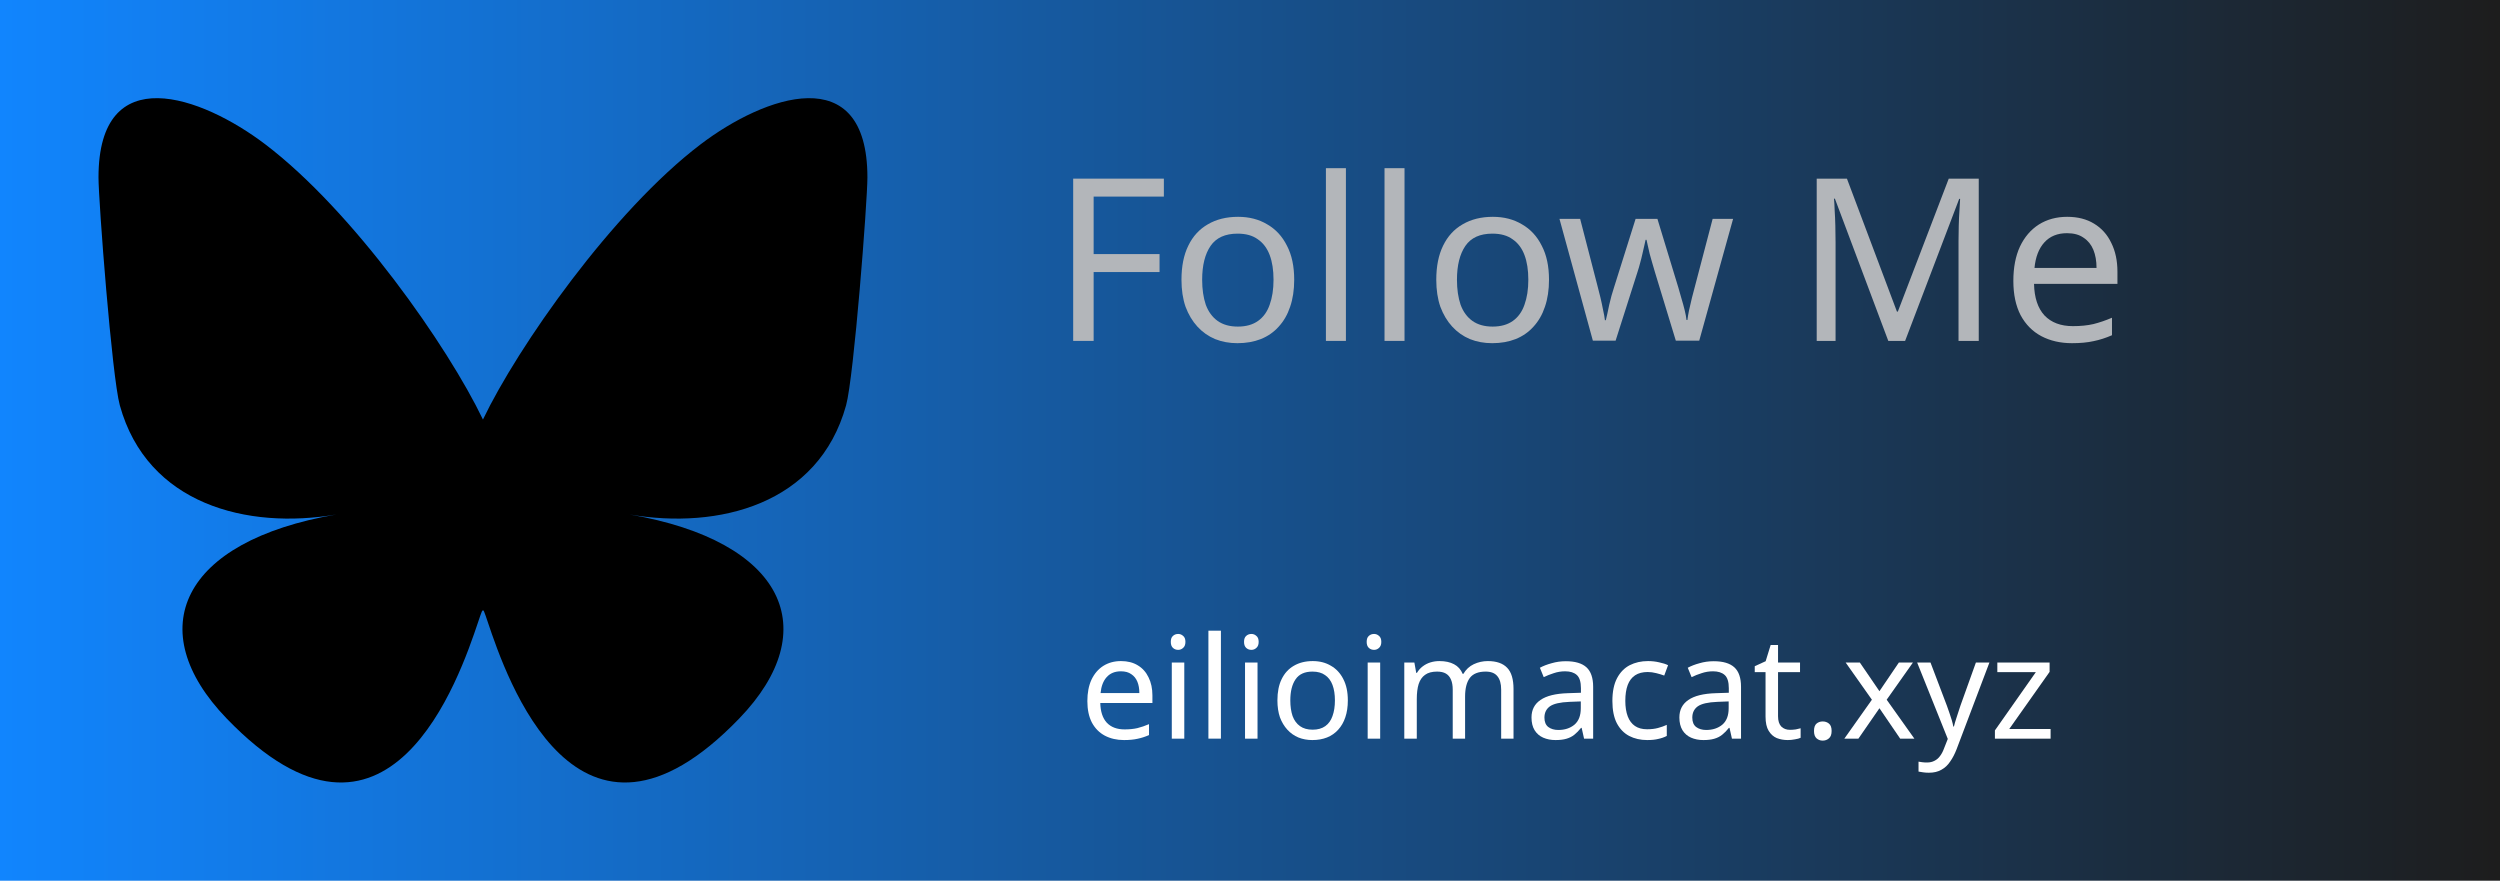
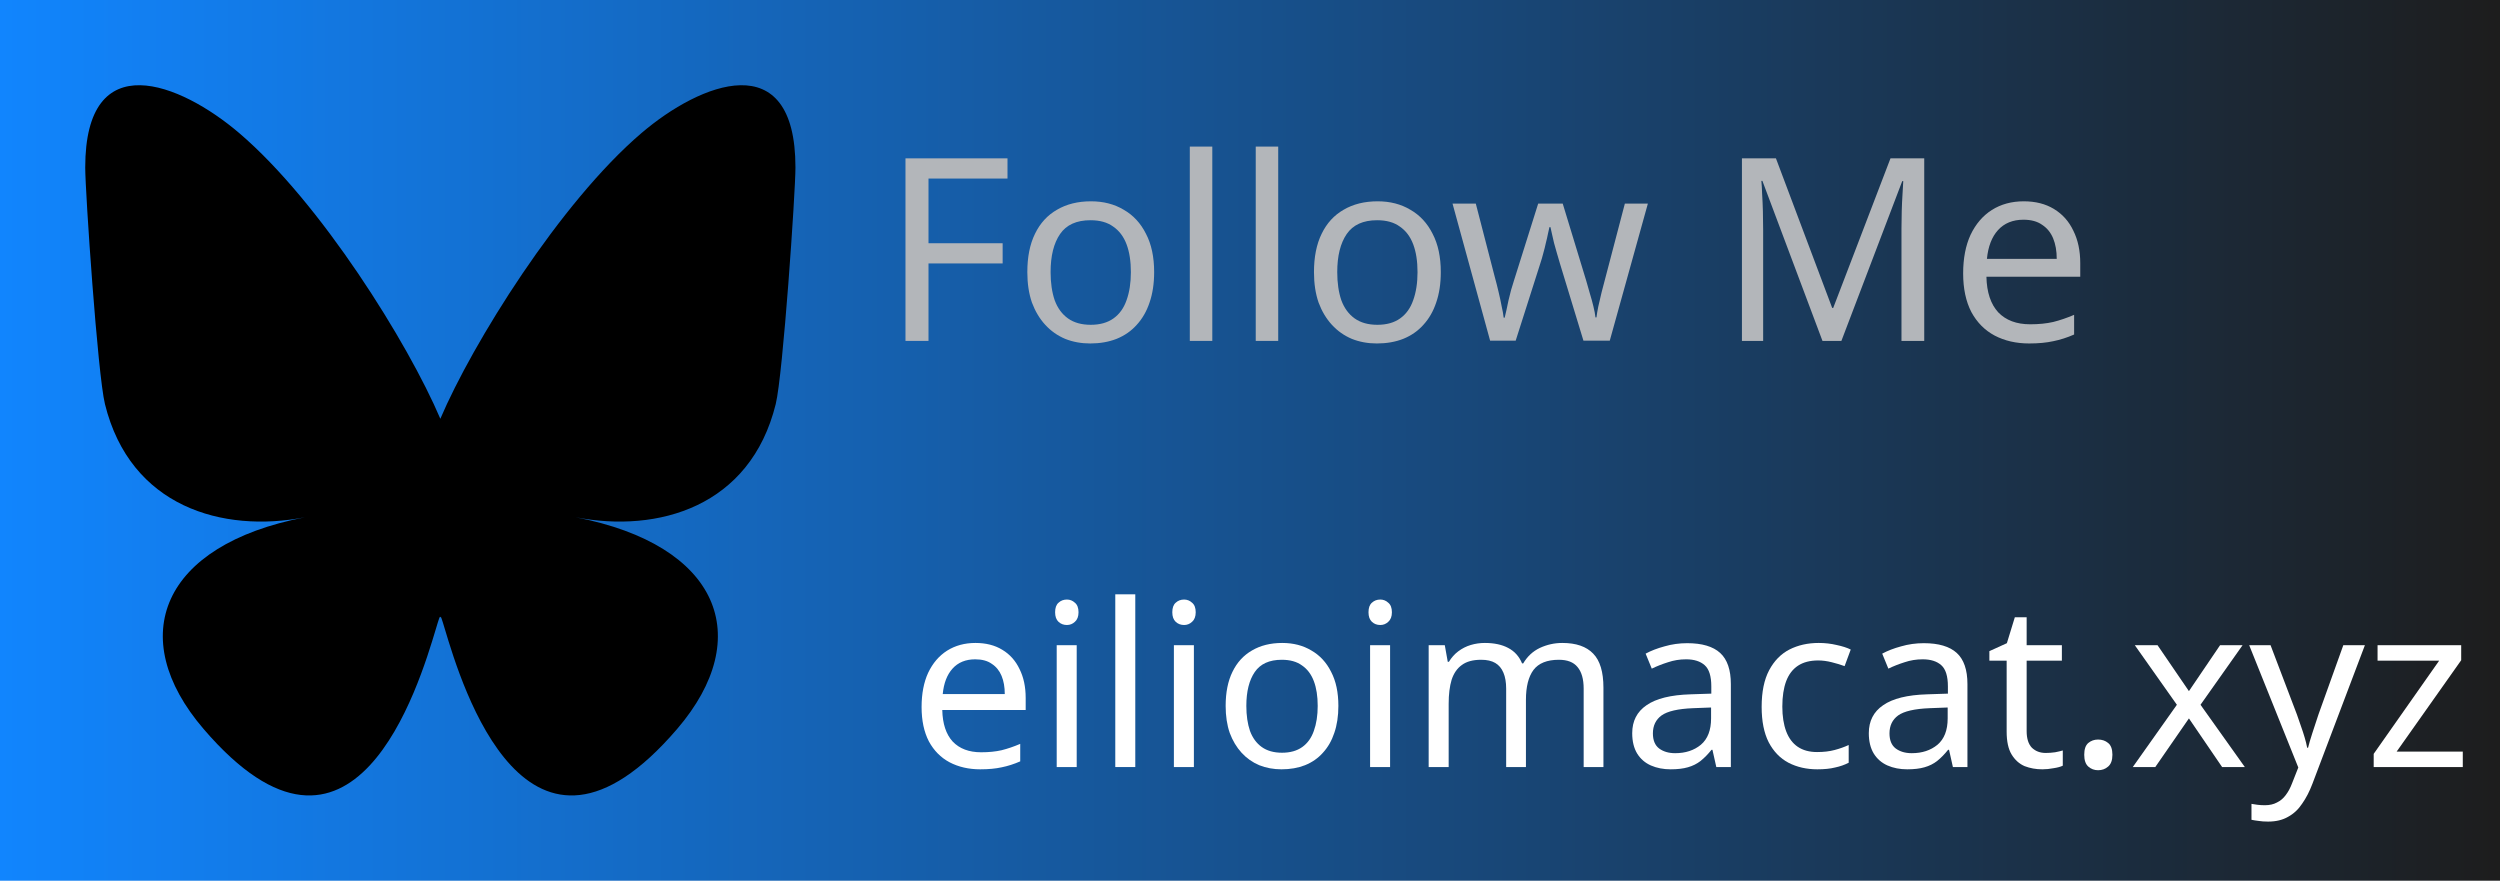
<svg xmlns="http://www.w3.org/2000/svg" width="88" height="31" viewBox="0 0 88 31" fill="none">
-   <path d="M0 0H88V31H0V0Z" fill="url(#paint0_linear_41_36)" />
-   <path d="M39.46 23.27C39.69 23.27 39.887 23.32 40.05 23.42C40.217 23.52 40.343 23.662 40.43 23.845C40.52 24.025 40.565 24.237 40.565 24.48V24.745H38.73C38.737 25.048 38.813 25.28 38.96 25.44C39.11 25.597 39.318 25.675 39.585 25.675C39.755 25.675 39.905 25.66 40.035 25.63C40.168 25.597 40.305 25.55 40.445 25.49V25.875C40.308 25.935 40.173 25.978 40.04 26.005C39.907 26.035 39.748 26.05 39.565 26.05C39.312 26.05 39.087 25.998 38.89 25.895C38.697 25.792 38.545 25.638 38.435 25.435C38.328 25.228 38.275 24.977 38.275 24.68C38.275 24.387 38.323 24.135 38.42 23.925C38.52 23.715 38.658 23.553 38.835 23.44C39.015 23.327 39.223 23.27 39.46 23.27ZM39.455 23.63C39.245 23.63 39.078 23.698 38.955 23.835C38.835 23.968 38.763 24.155 38.74 24.395H40.105C40.105 24.242 40.082 24.108 40.035 23.995C39.988 23.882 39.917 23.793 39.82 23.73C39.727 23.663 39.605 23.63 39.455 23.63Z" fill="white" />
-   <path d="M41.687 23.32V26H41.247V23.32H41.687ZM41.472 22.315C41.539 22.315 41.597 22.338 41.647 22.385C41.701 22.428 41.727 22.498 41.727 22.595C41.727 22.688 41.701 22.758 41.647 22.805C41.597 22.852 41.539 22.875 41.472 22.875C41.399 22.875 41.337 22.852 41.287 22.805C41.237 22.758 41.212 22.688 41.212 22.595C41.212 22.498 41.237 22.428 41.287 22.385C41.337 22.338 41.399 22.315 41.472 22.315Z" fill="white" />
-   <path d="M42.976 26H42.536V22.2H42.976V26Z" fill="white" />
-   <path d="M44.265 23.32V26H43.825V23.32H44.265ZM44.05 22.315C44.117 22.315 44.175 22.338 44.225 22.385C44.279 22.428 44.305 22.498 44.305 22.595C44.305 22.688 44.279 22.758 44.225 22.805C44.175 22.852 44.117 22.875 44.05 22.875C43.977 22.875 43.915 22.852 43.865 22.805C43.815 22.758 43.79 22.688 43.79 22.595C43.79 22.498 43.815 22.428 43.865 22.385C43.915 22.338 43.977 22.315 44.05 22.315Z" fill="white" />
-   <path d="M47.444 24.655C47.444 24.878 47.414 25.077 47.355 25.25C47.298 25.42 47.215 25.565 47.105 25.685C46.998 25.805 46.866 25.897 46.709 25.96C46.556 26.02 46.385 26.05 46.194 26.05C46.018 26.05 45.855 26.02 45.705 25.96C45.554 25.897 45.425 25.805 45.315 25.685C45.205 25.565 45.118 25.42 45.054 25.25C44.995 25.077 44.965 24.878 44.965 24.655C44.965 24.358 45.014 24.108 45.114 23.905C45.215 23.698 45.358 23.542 45.544 23.435C45.731 23.325 45.953 23.27 46.209 23.27C46.453 23.27 46.666 23.325 46.849 23.435C47.036 23.542 47.181 23.698 47.285 23.905C47.391 24.108 47.444 24.358 47.444 24.655ZM45.419 24.655C45.419 24.865 45.446 25.048 45.499 25.205C45.556 25.358 45.643 25.477 45.76 25.56C45.876 25.643 46.025 25.685 46.205 25.685C46.385 25.685 46.533 25.643 46.65 25.56C46.766 25.477 46.851 25.358 46.904 25.205C46.961 25.048 46.989 24.865 46.989 24.655C46.989 24.442 46.961 24.26 46.904 24.11C46.848 23.96 46.761 23.845 46.645 23.765C46.531 23.682 46.383 23.64 46.2 23.64C45.926 23.64 45.728 23.73 45.605 23.91C45.481 24.09 45.419 24.338 45.419 24.655Z" fill="white" />
-   <path d="M48.582 23.32V26H48.142V23.32H48.582ZM48.367 22.315C48.434 22.315 48.492 22.338 48.542 22.385C48.595 22.428 48.622 22.498 48.622 22.595C48.622 22.688 48.595 22.758 48.542 22.805C48.492 22.852 48.434 22.875 48.367 22.875C48.294 22.875 48.232 22.852 48.182 22.805C48.132 22.758 48.107 22.688 48.107 22.595C48.107 22.498 48.132 22.428 48.182 22.385C48.232 22.338 48.294 22.315 48.367 22.315Z" fill="white" />
-   <path d="M52.371 23.27C52.674 23.27 52.901 23.348 53.051 23.505C53.201 23.658 53.276 23.908 53.276 24.255V26H52.841V24.275C52.841 24.065 52.796 23.907 52.706 23.8C52.619 23.693 52.483 23.64 52.296 23.64C52.036 23.64 51.849 23.715 51.736 23.865C51.626 24.015 51.571 24.233 51.571 24.52V26H51.136V24.275C51.136 24.135 51.116 24.018 51.076 23.925C51.036 23.828 50.976 23.757 50.896 23.71C50.816 23.663 50.712 23.64 50.586 23.64C50.406 23.64 50.264 23.678 50.161 23.755C50.057 23.828 49.983 23.937 49.936 24.08C49.892 24.223 49.871 24.4 49.871 24.61V26H49.431V23.32H49.786L49.851 23.685H49.876C49.932 23.592 50.001 23.515 50.081 23.455C50.164 23.392 50.256 23.345 50.356 23.315C50.456 23.285 50.559 23.27 50.666 23.27C50.873 23.27 51.044 23.307 51.181 23.38C51.321 23.453 51.422 23.567 51.486 23.72H51.511C51.601 23.567 51.722 23.453 51.876 23.38C52.032 23.307 52.197 23.27 52.371 23.27Z" fill="white" />
-   <path d="M55.119 23.275C55.445 23.275 55.687 23.347 55.844 23.49C56 23.633 56.079 23.862 56.079 24.175V26H55.759L55.674 25.62H55.654C55.577 25.717 55.497 25.798 55.414 25.865C55.334 25.928 55.24 25.975 55.134 26.005C55.03 26.035 54.904 26.05 54.754 26.05C54.594 26.05 54.449 26.022 54.319 25.965C54.192 25.908 54.092 25.822 54.019 25.705C53.945 25.585 53.909 25.435 53.909 25.255C53.909 24.988 54.014 24.783 54.224 24.64C54.434 24.493 54.757 24.413 55.194 24.4L55.649 24.385V24.225C55.649 24.002 55.6 23.847 55.504 23.76C55.407 23.673 55.27 23.63 55.094 23.63C54.954 23.63 54.82 23.652 54.694 23.695C54.567 23.735 54.449 23.782 54.339 23.835L54.204 23.505C54.32 23.442 54.459 23.388 54.619 23.345C54.779 23.298 54.945 23.275 55.119 23.275ZM55.249 24.705C54.915 24.718 54.684 24.772 54.554 24.865C54.427 24.958 54.364 25.09 54.364 25.26C54.364 25.41 54.409 25.52 54.499 25.59C54.592 25.66 54.71 25.695 54.854 25.695C55.08 25.695 55.269 25.633 55.419 25.51C55.569 25.383 55.644 25.19 55.644 24.93V24.69L55.249 24.705Z" fill="white" />
-   <path d="M57.981 26.05C57.745 26.05 57.533 26.002 57.346 25.905C57.163 25.808 57.018 25.658 56.911 25.455C56.808 25.252 56.756 24.992 56.756 24.675C56.756 24.345 56.811 24.077 56.921 23.87C57.031 23.663 57.18 23.512 57.366 23.415C57.556 23.318 57.771 23.27 58.011 23.27C58.148 23.27 58.28 23.285 58.406 23.315C58.533 23.342 58.636 23.375 58.716 23.415L58.581 23.78C58.501 23.75 58.408 23.722 58.301 23.695C58.195 23.668 58.095 23.655 58.001 23.655C57.821 23.655 57.673 23.693 57.556 23.77C57.44 23.847 57.353 23.96 57.296 24.11C57.24 24.26 57.211 24.447 57.211 24.67C57.211 24.883 57.24 25.065 57.296 25.215C57.353 25.365 57.438 25.478 57.551 25.555C57.665 25.632 57.806 25.67 57.976 25.67C58.123 25.67 58.251 25.655 58.361 25.625C58.475 25.595 58.578 25.558 58.671 25.515V25.905C58.581 25.952 58.481 25.987 58.371 26.01C58.265 26.037 58.135 26.05 57.981 26.05Z" fill="white" />
-   <path d="M60.324 23.275C60.651 23.275 60.892 23.347 61.049 23.49C61.206 23.633 61.284 23.862 61.284 24.175V26H60.964L60.879 25.62H60.859C60.782 25.717 60.702 25.798 60.619 25.865C60.539 25.928 60.446 25.975 60.339 26.005C60.236 26.035 60.109 26.05 59.959 26.05C59.799 26.05 59.654 26.022 59.524 25.965C59.397 25.908 59.297 25.822 59.224 25.705C59.151 25.585 59.114 25.435 59.114 25.255C59.114 24.988 59.219 24.783 59.429 24.64C59.639 24.493 59.962 24.413 60.399 24.4L60.854 24.385V24.225C60.854 24.002 60.806 23.847 60.709 23.76C60.612 23.673 60.475 23.63 60.299 23.63C60.159 23.63 60.026 23.652 59.899 23.695C59.772 23.735 59.654 23.782 59.544 23.835L59.409 23.505C59.526 23.442 59.664 23.388 59.824 23.345C59.984 23.298 60.151 23.275 60.324 23.275ZM60.454 24.705C60.12 24.718 59.889 24.772 59.759 24.865C59.632 24.958 59.569 25.09 59.569 25.26C59.569 25.41 59.614 25.52 59.704 25.59C59.797 25.66 59.916 25.695 60.059 25.695C60.285 25.695 60.474 25.633 60.624 25.51C60.774 25.383 60.849 25.19 60.849 24.93V24.69L60.454 24.705Z" fill="white" />
-   <path d="M63.007 25.69C63.073 25.69 63.142 25.685 63.212 25.675C63.282 25.662 63.338 25.648 63.382 25.635V25.97C63.335 25.993 63.268 26.012 63.181 26.025C63.095 26.042 63.011 26.05 62.931 26.05C62.791 26.05 62.661 26.027 62.541 25.98C62.425 25.93 62.33 25.845 62.257 25.725C62.183 25.605 62.147 25.437 62.147 25.22V23.66H61.767V23.45L62.151 23.275L62.327 22.705H62.587V23.32H63.361V23.66H62.587V25.21C62.587 25.373 62.625 25.495 62.702 25.575C62.782 25.652 62.883 25.69 63.007 25.69Z" fill="white" />
-   <path d="M63.853 25.73C63.853 25.607 63.883 25.52 63.943 25.47C64.003 25.42 64.075 25.395 64.158 25.395C64.245 25.395 64.318 25.42 64.378 25.47C64.442 25.52 64.473 25.607 64.473 25.73C64.473 25.85 64.442 25.937 64.378 25.99C64.318 26.043 64.245 26.07 64.158 26.07C64.075 26.07 64.003 26.043 63.943 25.99C63.883 25.937 63.853 25.85 63.853 25.73Z" fill="white" />
-   <path d="M65.891 24.63L64.966 23.32H65.466L66.156 24.33L66.841 23.32H67.336L66.411 24.63L67.386 26H66.886L66.156 24.93L65.416 26H64.921L65.891 24.63Z" fill="white" />
-   <path d="M67.483 23.32H67.953L68.532 24.845C68.566 24.935 68.596 25.022 68.623 25.105C68.653 25.188 68.679 25.27 68.703 25.35C68.726 25.427 68.744 25.502 68.757 25.575H68.778C68.797 25.492 68.829 25.383 68.873 25.25C68.916 25.113 68.961 24.977 69.007 24.84L69.552 23.32H70.028L68.873 26.37C68.809 26.537 68.734 26.682 68.647 26.805C68.564 26.932 68.461 27.028 68.338 27.095C68.218 27.165 68.071 27.2 67.897 27.2C67.817 27.2 67.748 27.195 67.688 27.185C67.627 27.178 67.576 27.17 67.532 27.16V26.81C67.569 26.817 67.612 26.823 67.662 26.83C67.716 26.837 67.771 26.84 67.828 26.84C67.931 26.84 68.019 26.82 68.093 26.78C68.169 26.743 68.234 26.688 68.287 26.615C68.341 26.545 68.386 26.462 68.422 26.365L68.562 26.01L67.483 23.32Z" fill="white" />
-   <path d="M72.181 26H70.221V25.71L71.661 23.66H70.306V23.32H72.146V23.65L70.726 25.66H72.181V26Z" fill="white" />
-   <path d="M38.496 12H37.776V6.288H40.968V6.92H38.496V8.944H40.816V9.576H38.496V12Z" fill="#B3B6BA" />
-   <path d="M45.556 9.848C45.556 10.205 45.508 10.523 45.412 10.8C45.322 11.072 45.188 11.304 45.012 11.496C44.842 11.688 44.631 11.835 44.38 11.936C44.135 12.032 43.86 12.08 43.556 12.08C43.274 12.08 43.012 12.032 42.772 11.936C42.532 11.835 42.324 11.688 42.148 11.496C41.972 11.304 41.834 11.072 41.732 10.8C41.636 10.523 41.588 10.205 41.588 9.848C41.588 9.373 41.668 8.973 41.828 8.648C41.988 8.317 42.218 8.067 42.516 7.896C42.815 7.72 43.17 7.632 43.58 7.632C43.97 7.632 44.311 7.72 44.604 7.896C44.903 8.067 45.135 8.317 45.3 8.648C45.471 8.973 45.556 9.373 45.556 9.848ZM42.316 9.848C42.316 10.184 42.359 10.477 42.444 10.728C42.535 10.973 42.674 11.163 42.86 11.296C43.047 11.429 43.284 11.496 43.572 11.496C43.86 11.496 44.098 11.429 44.284 11.296C44.471 11.163 44.607 10.973 44.692 10.728C44.783 10.477 44.828 10.184 44.828 9.848C44.828 9.507 44.783 9.216 44.692 8.976C44.602 8.736 44.463 8.552 44.276 8.424C44.095 8.291 43.858 8.224 43.564 8.224C43.127 8.224 42.81 8.368 42.612 8.656C42.415 8.944 42.316 9.341 42.316 9.848Z" fill="#B3B6BA" />
-   <path d="M47.376 12H46.672V5.92H47.376V12Z" fill="#B3B6BA" />
-   <path d="M49.439 12H48.735V5.92H49.439V12Z" fill="#B3B6BA" />
-   <path d="M54.525 9.848C54.525 10.205 54.477 10.523 54.381 10.8C54.291 11.072 54.157 11.304 53.981 11.496C53.81 11.688 53.6 11.835 53.349 11.936C53.104 12.032 52.829 12.08 52.525 12.08C52.242 12.08 51.981 12.032 51.741 11.936C51.501 11.835 51.293 11.688 51.117 11.496C50.941 11.304 50.803 11.072 50.701 10.8C50.605 10.523 50.557 10.205 50.557 9.848C50.557 9.373 50.637 8.973 50.797 8.648C50.957 8.317 51.187 8.067 51.485 7.896C51.784 7.72 52.139 7.632 52.549 7.632C52.938 7.632 53.28 7.72 53.573 7.896C53.872 8.067 54.104 8.317 54.269 8.648C54.44 8.973 54.525 9.373 54.525 9.848ZM51.285 9.848C51.285 10.184 51.328 10.477 51.413 10.728C51.504 10.973 51.642 11.163 51.829 11.296C52.016 11.429 52.253 11.496 52.541 11.496C52.829 11.496 53.066 11.429 53.253 11.296C53.44 11.163 53.576 10.973 53.661 10.728C53.752 10.477 53.797 10.184 53.797 9.848C53.797 9.507 53.752 9.216 53.661 8.976C53.571 8.736 53.432 8.552 53.245 8.424C53.064 8.291 52.827 8.224 52.533 8.224C52.096 8.224 51.779 8.368 51.581 8.656C51.384 8.944 51.285 9.341 51.285 9.848Z" fill="#B3B6BA" />
-   <path d="M58.253 9.576C58.221 9.464 58.189 9.355 58.157 9.248C58.125 9.136 58.095 9.032 58.069 8.936C58.047 8.835 58.026 8.741 58.005 8.656C57.983 8.571 57.967 8.499 57.957 8.44H57.925C57.914 8.499 57.898 8.571 57.877 8.656C57.861 8.741 57.839 8.835 57.813 8.936C57.791 9.037 57.765 9.144 57.733 9.256C57.706 9.363 57.674 9.472 57.637 9.584L56.869 11.992H56.069L54.893 7.704H55.621L56.213 9.992C56.255 10.147 56.295 10.304 56.333 10.464C56.37 10.619 56.402 10.768 56.429 10.912C56.461 11.051 56.482 11.171 56.493 11.272H56.525C56.541 11.208 56.559 11.128 56.581 11.032C56.602 10.936 56.623 10.835 56.645 10.728C56.671 10.621 56.698 10.515 56.725 10.408C56.757 10.301 56.786 10.205 56.813 10.12L57.573 7.704H58.341L59.077 10.12C59.114 10.243 59.151 10.373 59.189 10.512C59.231 10.651 59.269 10.787 59.301 10.92C59.333 11.048 59.354 11.163 59.365 11.264H59.397C59.407 11.173 59.426 11.061 59.453 10.928C59.485 10.789 59.519 10.64 59.557 10.48C59.599 10.315 59.642 10.152 59.685 9.992L60.285 7.704H61.005L59.813 11.992H58.989L58.253 9.576Z" fill="#B3B6BA" />
-   <path d="M66.468 12L64.588 6.992H64.556C64.567 7.099 64.575 7.235 64.58 7.4C64.591 7.565 64.599 7.747 64.604 7.944C64.609 8.136 64.612 8.333 64.612 8.536V12H63.948V6.288H65.012L66.772 10.968H66.804L68.596 6.288H69.652V12H68.94V8.488C68.94 8.301 68.942 8.117 68.948 7.936C68.953 7.749 68.961 7.576 68.972 7.416C68.983 7.251 68.99 7.112 68.996 7H68.964L67.06 12H66.468Z" fill="#B3B6BA" />
-   <path d="M72.766 7.632C73.134 7.632 73.448 7.712 73.71 7.872C73.976 8.032 74.179 8.259 74.318 8.552C74.462 8.84 74.534 9.179 74.534 9.568V9.992H71.598C71.608 10.477 71.731 10.848 71.966 11.104C72.206 11.355 72.539 11.48 72.966 11.48C73.238 11.48 73.478 11.456 73.686 11.408C73.899 11.355 74.118 11.28 74.342 11.184V11.8C74.123 11.896 73.907 11.965 73.694 12.008C73.48 12.056 73.227 12.08 72.934 12.08C72.528 12.08 72.168 11.997 71.854 11.832C71.544 11.667 71.302 11.421 71.126 11.096C70.955 10.765 70.87 10.363 70.87 9.888C70.87 9.419 70.947 9.016 71.102 8.68C71.262 8.344 71.483 8.085 71.766 7.904C72.054 7.723 72.387 7.632 72.766 7.632ZM72.758 8.208C72.422 8.208 72.155 8.317 71.958 8.536C71.766 8.749 71.651 9.048 71.614 9.432H73.798C73.798 9.187 73.76 8.973 73.686 8.792C73.611 8.611 73.496 8.469 73.342 8.368C73.192 8.261 72.998 8.208 72.758 8.208Z" fill="#B3B6BA" />
-   <path d="M9.334 5.077C12.437 7.432 15.774 12.206 17 14.768C18.226 12.206 21.563 7.432 24.666 5.077C26.905 3.378 30.533 2.063 30.533 6.246C30.533 7.082 30.059 13.265 29.782 14.269C28.815 17.758 25.295 18.648 22.163 18.11C27.637 19.052 29.03 22.171 26.022 25.29C20.311 31.214 17.813 23.804 17.173 21.905C17.056 21.557 17.001 21.394 17 21.532C16.999 21.394 16.944 21.557 16.827 21.905C16.187 23.804 13.689 31.214 7.977 25.29C4.97 22.171 6.363 19.051 11.837 18.11C8.705 18.648 5.184 17.758 4.218 14.269C3.94 13.265 3.467 7.082 3.467 6.246C3.467 2.063 7.095 3.378 9.334 5.077Z" fill="black" />
+   <path d="M0 0H88V31H0V0Z" fill="url(#paint0_linear_43_35)" />
+   <path d="M34.336 22.632C34.704 22.632 35.019 22.712 35.28 22.872C35.547 23.032 35.749 23.259 35.888 23.552C36.032 23.84 36.104 24.179 36.104 24.568V24.992H33.168C33.179 25.477 33.301 25.848 33.536 26.104C33.776 26.355 34.109 26.48 34.536 26.48C34.808 26.48 35.048 26.456 35.256 26.408C35.469 26.355 35.688 26.28 35.912 26.184V26.8C35.693 26.896 35.477 26.965 35.264 27.008C35.051 27.056 34.797 27.08 34.504 27.08C34.099 27.08 33.739 26.997 33.424 26.832C33.115 26.667 32.872 26.421 32.696 26.096C32.525 25.765 32.44 25.363 32.44 24.888C32.44 24.419 32.517 24.016 32.672 23.68C32.832 23.344 33.053 23.085 33.336 22.904C33.624 22.723 33.957 22.632 34.336 22.632ZM34.328 23.208C33.992 23.208 33.725 23.317 33.528 23.536C33.336 23.749 33.221 24.048 33.184 24.432H35.368C35.368 24.187 35.331 23.973 35.256 23.792C35.181 23.611 35.067 23.469 34.912 23.368C34.763 23.261 34.568 23.208 34.328 23.208Z" fill="white" />
+   <path d="M37.9 22.712V27H37.196V22.712H37.9ZM37.556 21.104C37.662 21.104 37.756 21.141 37.836 21.216C37.921 21.285 37.964 21.397 37.964 21.552C37.964 21.701 37.921 21.813 37.836 21.888C37.756 21.963 37.662 22 37.556 22C37.438 22 37.34 21.963 37.26 21.888C37.18 21.813 37.14 21.701 37.14 21.552C37.14 21.397 37.18 21.285 37.26 21.216C37.34 21.141 37.438 21.104 37.556 21.104Z" fill="white" />
+   <path d="M39.962 27H39.258V20.92H39.962V27Z" fill="white" />
+   <path d="M42.025 22.712V27H41.321V22.712H42.025ZM41.681 21.104C41.787 21.104 41.881 21.141 41.961 21.216C42.046 21.285 42.089 21.397 42.089 21.552C42.089 21.701 42.046 21.813 41.961 21.888C41.881 21.963 41.787 22 41.681 22C41.563 22 41.465 21.963 41.385 21.888C41.305 21.813 41.265 21.701 41.265 21.552C41.265 21.397 41.305 21.285 41.385 21.216C41.465 21.141 41.563 21.104 41.681 21.104Z" fill="white" />
+   <path d="M47.111 24.848C47.111 25.205 47.063 25.523 46.967 25.8C46.877 26.072 46.743 26.304 46.567 26.496C46.397 26.688 46.186 26.835 45.935 26.936C45.69 27.032 45.415 27.08 45.111 27.08C44.828 27.08 44.567 27.032 44.327 26.936C44.087 26.835 43.879 26.688 43.703 26.496C43.527 26.304 43.389 26.072 43.287 25.8C43.191 25.523 43.143 25.205 43.143 24.848C43.143 24.373 43.223 23.973 43.383 23.648C43.543 23.317 43.773 23.067 44.071 22.896C44.37 22.72 44.724 22.632 45.135 22.632C45.525 22.632 45.866 22.72 46.159 22.896C46.458 23.067 46.69 23.317 46.855 23.648C47.026 23.973 47.111 24.373 47.111 24.848ZM43.871 24.848C43.871 25.184 43.914 25.477 43.999 25.728C44.09 25.973 44.228 26.163 44.415 26.296C44.602 26.429 44.839 26.496 45.127 26.496C45.415 26.496 45.653 26.429 45.839 26.296C46.026 26.163 46.162 25.973 46.247 25.728C46.338 25.477 46.383 25.184 46.383 24.848C46.383 24.507 46.338 24.216 46.247 23.976C46.157 23.736 46.018 23.552 45.831 23.424C45.65 23.291 45.413 23.224 45.119 23.224C44.682 23.224 44.364 23.368 44.167 23.656C43.97 23.944 43.871 24.341 43.871 24.848Z" fill="white" />
+   <path d="M48.931 22.712V27H48.227V22.712H48.931ZM48.587 21.104C48.694 21.104 48.787 21.141 48.867 21.216C48.952 21.285 48.995 21.397 48.995 21.552C48.995 21.701 48.952 21.813 48.867 21.888C48.787 21.963 48.694 22 48.587 22C48.469 22 48.371 21.963 48.291 21.888C48.211 21.813 48.171 21.701 48.171 21.552C48.171 21.397 48.211 21.285 48.291 21.216C48.371 21.141 48.469 21.104 48.587 21.104Z" fill="white" />
+   <path d="M54.993 22.632C55.479 22.632 55.841 22.757 56.081 23.008C56.321 23.253 56.441 23.653 56.441 24.208V27H55.745V24.24C55.745 23.904 55.673 23.651 55.529 23.48C55.391 23.309 55.172 23.224 54.873 23.224C54.457 23.224 54.159 23.344 53.977 23.584C53.801 23.824 53.713 24.173 53.713 24.632V27H53.017V24.24C53.017 24.016 52.985 23.829 52.921 23.68C52.857 23.525 52.761 23.411 52.633 23.336C52.505 23.261 52.34 23.224 52.137 23.224C51.849 23.224 51.623 23.285 51.457 23.408C51.292 23.525 51.172 23.699 51.097 23.928C51.028 24.157 50.993 24.44 50.993 24.776V27H50.289V22.712H50.857L50.961 23.296H51.001C51.092 23.147 51.201 23.024 51.329 22.928C51.463 22.827 51.609 22.752 51.769 22.704C51.929 22.656 52.095 22.632 52.265 22.632C52.596 22.632 52.871 22.691 53.089 22.808C53.313 22.925 53.476 23.107 53.577 23.352H53.617C53.761 23.107 53.956 22.925 54.201 22.808C54.452 22.691 54.716 22.632 54.993 22.632Z" fill="white" />
+   <path d="M59.39 22.64C59.913 22.64 60.299 22.755 60.55 22.984C60.801 23.213 60.926 23.579 60.926 24.08V27H60.414L60.278 26.392H60.246C60.123 26.547 59.995 26.677 59.862 26.784C59.734 26.885 59.585 26.96 59.414 27.008C59.249 27.056 59.046 27.08 58.806 27.08C58.55 27.08 58.318 27.035 58.11 26.944C57.907 26.853 57.747 26.715 57.63 26.528C57.513 26.336 57.454 26.096 57.454 25.808C57.454 25.381 57.622 25.053 57.958 24.824C58.294 24.589 58.811 24.461 59.51 24.44L60.238 24.416V24.16C60.238 23.803 60.161 23.555 60.006 23.416C59.851 23.277 59.633 23.208 59.35 23.208C59.126 23.208 58.913 23.243 58.71 23.312C58.507 23.376 58.318 23.451 58.142 23.536L57.926 23.008C58.113 22.907 58.334 22.821 58.59 22.752C58.846 22.677 59.113 22.64 59.39 22.64ZM59.598 24.928C59.065 24.949 58.694 25.035 58.486 25.184C58.283 25.333 58.182 25.544 58.182 25.816C58.182 26.056 58.254 26.232 58.398 26.344C58.547 26.456 58.737 26.512 58.966 26.512C59.329 26.512 59.63 26.413 59.87 26.216C60.11 26.013 60.23 25.704 60.23 25.288V24.904L59.598 24.928Z" fill="white" />
+   <path d="M63.97 27.08C63.592 27.08 63.253 27.003 62.954 26.848C62.661 26.693 62.429 26.453 62.258 26.128C62.093 25.803 62.01 25.387 62.01 24.88C62.01 24.352 62.098 23.923 62.274 23.592C62.45 23.261 62.688 23.019 62.986 22.864C63.29 22.709 63.634 22.632 64.018 22.632C64.237 22.632 64.448 22.656 64.65 22.704C64.853 22.747 65.018 22.8 65.146 22.864L64.93 23.448C64.802 23.4 64.653 23.355 64.482 23.312C64.312 23.269 64.152 23.248 64.002 23.248C63.714 23.248 63.477 23.309 63.29 23.432C63.104 23.555 62.965 23.736 62.874 23.976C62.784 24.216 62.738 24.515 62.738 24.872C62.738 25.213 62.784 25.504 62.874 25.744C62.965 25.984 63.101 26.165 63.282 26.288C63.464 26.411 63.69 26.472 63.962 26.472C64.197 26.472 64.402 26.448 64.578 26.4C64.76 26.352 64.925 26.293 65.074 26.224V26.848C64.93 26.923 64.77 26.979 64.594 27.016C64.424 27.059 64.216 27.08 63.97 27.08Z" fill="white" />
+   <path d="M67.718 22.64C68.241 22.64 68.627 22.755 68.878 22.984C69.129 23.213 69.254 23.579 69.254 24.08V27H68.742L68.606 26.392H68.574C68.451 26.547 68.323 26.677 68.19 26.784C68.062 26.885 67.913 26.96 67.742 27.008C67.577 27.056 67.374 27.08 67.134 27.08C66.878 27.08 66.646 27.035 66.438 26.944C66.235 26.853 66.075 26.715 65.958 26.528C65.841 26.336 65.782 26.096 65.782 25.808C65.782 25.381 65.95 25.053 66.286 24.824C66.622 24.589 67.139 24.461 67.838 24.44L68.566 24.416V24.16C68.566 23.803 68.489 23.555 68.334 23.416C68.179 23.277 67.961 23.208 67.678 23.208C67.454 23.208 67.241 23.243 67.038 23.312C66.835 23.376 66.646 23.451 66.47 23.536L66.254 23.008C66.441 22.907 66.662 22.821 66.918 22.752C67.174 22.677 67.441 22.64 67.718 22.64ZM67.926 24.928C67.393 24.949 67.022 25.035 66.814 25.184C66.611 25.333 66.51 25.544 66.51 25.816C66.51 26.056 66.582 26.232 66.726 26.344C66.875 26.456 67.065 26.512 67.294 26.512C67.657 26.512 67.958 26.413 68.198 26.216C68.438 26.013 68.558 25.704 68.558 25.288V24.904L67.926 24.928Z" fill="white" />
+   <path d="M72.01 26.504C72.117 26.504 72.226 26.496 72.338 26.48C72.45 26.459 72.541 26.437 72.61 26.416V26.952C72.536 26.989 72.429 27.019 72.29 27.04C72.152 27.067 72.018 27.08 71.89 27.08C71.666 27.08 71.458 27.043 71.266 26.968C71.08 26.888 70.928 26.752 70.81 26.56C70.693 26.368 70.634 26.099 70.634 25.752V23.256H70.026V22.92L70.642 22.64L70.922 21.728H71.338V22.712H72.578V23.256H71.338V25.736C71.338 25.997 71.4 26.192 71.522 26.32C71.65 26.443 71.813 26.504 72.01 26.504Z" fill="white" />
+   <path d="M73.365 26.568C73.365 26.371 73.413 26.232 73.509 26.152C73.605 26.072 73.72 26.032 73.853 26.032C73.992 26.032 74.109 26.072 74.205 26.152C74.306 26.232 74.357 26.371 74.357 26.568C74.357 26.76 74.306 26.899 74.205 26.984C74.109 27.069 73.992 27.112 73.853 27.112C73.72 27.112 73.605 27.069 73.509 26.984C73.413 26.899 73.365 26.76 73.365 26.568Z" fill="white" />
+   <path d="M76.626 24.808L75.146 22.712H75.946L77.05 24.328L78.146 22.712H78.938L77.458 24.808L79.018 27H78.218L77.05 25.288L75.866 27H75.074L76.626 24.808Z" fill="white" />
+   <path d="M79.172 22.712H79.924L80.852 25.152C80.905 25.296 80.953 25.435 80.996 25.568C81.044 25.701 81.087 25.832 81.124 25.96C81.161 26.083 81.191 26.203 81.212 26.32H81.244C81.276 26.187 81.327 26.013 81.396 25.8C81.465 25.581 81.537 25.363 81.612 25.144L82.484 22.712H83.244L81.396 27.592C81.295 27.859 81.175 28.091 81.036 28.288C80.903 28.491 80.737 28.645 80.54 28.752C80.348 28.864 80.113 28.92 79.836 28.92C79.708 28.92 79.596 28.912 79.5 28.896C79.404 28.885 79.321 28.872 79.252 28.856V28.296C79.311 28.307 79.38 28.317 79.46 28.328C79.545 28.339 79.633 28.344 79.724 28.344C79.889 28.344 80.031 28.312 80.148 28.248C80.271 28.189 80.375 28.101 80.46 27.984C80.545 27.872 80.617 27.739 80.676 27.584L80.9 27.016L79.172 22.712Z" fill="white" />
+   <path d="M86.69 27H83.554V26.536L85.858 23.256H83.69V22.712H86.634V23.24L84.362 26.456H86.69V27Z" fill="white" />
+   <path d="M32.683 12H31.873V5.574H35.464V6.285H32.683V8.562H35.293V9.273H32.683V12Z" fill="#B3B6BA" />
+   <path d="M40.626 9.579C40.626 9.981 40.572 10.338 40.464 10.65C40.362 10.956 40.212 11.217 40.014 11.433C39.822 11.649 39.585 11.814 39.303 11.928C39.027 12.036 38.718 12.09 38.376 12.09C38.058 12.09 37.764 12.036 37.494 11.928C37.224 11.814 36.99 11.649 36.792 11.433C36.594 11.217 36.438 10.956 36.324 10.65C36.216 10.338 36.162 9.981 36.162 9.579C36.162 9.045 36.252 8.595 36.432 8.229C36.612 7.857 36.87 7.575 37.206 7.383C37.542 7.185 37.941 7.086 38.403 7.086C38.841 7.086 39.225 7.185 39.555 7.383C39.891 7.575 40.152 7.857 40.338 8.229C40.53 8.595 40.626 9.045 40.626 9.579ZM36.981 9.579C36.981 9.957 37.029 10.287 37.125 10.569C37.227 10.845 37.383 11.058 37.593 11.208C37.803 11.358 38.07 11.433 38.394 11.433C38.718 11.433 38.985 11.358 39.195 11.208C39.405 11.058 39.558 10.845 39.654 10.569C39.756 10.287 39.807 9.957 39.807 9.579C39.807 9.195 39.756 8.868 39.654 8.598C39.552 8.328 39.396 8.121 39.186 7.977C38.982 7.827 38.715 7.752 38.385 7.752C37.893 7.752 37.536 7.914 37.314 8.238C37.092 8.562 36.981 9.009 36.981 9.579Z" fill="#B3B6BA" />
+   <path d="M42.673 12H41.881V5.16H42.673V12Z" fill="#B3B6BA" />
+   <path d="M44.993 12H44.202V5.16H44.993V12Z" fill="#B3B6BA" />
+   <path d="M50.716 9.579C50.716 9.981 50.662 10.338 50.554 10.65C50.452 10.956 50.302 11.217 50.104 11.433C49.912 11.649 49.675 11.814 49.393 11.928C49.117 12.036 48.808 12.09 48.466 12.09C48.148 12.09 47.854 12.036 47.584 11.928C47.314 11.814 47.08 11.649 46.882 11.433C46.684 11.217 46.528 10.956 46.414 10.65C46.306 10.338 46.252 9.981 46.252 9.579C46.252 9.045 46.342 8.595 46.522 8.229C46.702 7.857 46.96 7.575 47.296 7.383C47.632 7.185 48.031 7.086 48.493 7.086C48.931 7.086 49.315 7.185 49.645 7.383C49.981 7.575 50.242 7.857 50.428 8.229C50.62 8.595 50.716 9.045 50.716 9.579ZM47.071 9.579C47.071 9.957 47.119 10.287 47.215 10.569C47.317 10.845 47.473 11.058 47.683 11.208C47.893 11.358 48.16 11.433 48.484 11.433C48.808 11.433 49.075 11.358 49.285 11.208C49.495 11.058 49.648 10.845 49.744 10.569C49.846 10.287 49.897 9.957 49.897 9.579C49.897 9.195 49.846 8.868 49.744 8.598C49.642 8.328 49.486 8.121 49.276 7.977C49.072 7.827 48.805 7.752 48.475 7.752C47.983 7.752 47.626 7.914 47.404 8.238C47.182 8.562 47.071 9.009 47.071 9.579Z" fill="#B3B6BA" />
+   <path d="M54.909 9.273C54.873 9.147 54.837 9.024 54.801 8.904C54.765 8.778 54.732 8.661 54.702 8.553C54.678 8.439 54.654 8.334 54.63 8.238C54.606 8.142 54.588 8.061 54.576 7.995H54.54C54.528 8.061 54.51 8.142 54.486 8.238C54.468 8.334 54.444 8.439 54.414 8.553C54.39 8.667 54.36 8.787 54.324 8.913C54.294 9.033 54.258 9.156 54.216 9.282L53.352 11.991H52.452L51.129 7.167H51.948L52.614 9.741C52.662 9.915 52.707 10.092 52.749 10.272C52.791 10.446 52.827 10.614 52.857 10.776C52.893 10.932 52.917 11.067 52.929 11.181H52.965C52.983 11.109 53.004 11.019 53.028 10.911C53.052 10.803 53.076 10.689 53.1 10.569C53.13 10.449 53.16 10.329 53.19 10.209C53.226 10.089 53.259 9.981 53.289 9.885L54.144 7.167H55.008L55.836 9.885C55.878 10.023 55.92 10.17 55.962 10.326C56.01 10.482 56.052 10.635 56.088 10.785C56.124 10.929 56.148 11.058 56.16 11.172H56.196C56.208 11.07 56.229 10.944 56.259 10.794C56.295 10.638 56.334 10.47 56.376 10.29C56.424 10.104 56.472 9.921 56.52 9.741L57.195 7.167H58.005L56.664 11.991H55.737L54.909 9.273Z" fill="#B3B6BA" />
+   <path d="M64.151 12L62.036 6.366H62C62.012 6.486 62.021 6.639 62.027 6.825C62.039 7.011 62.048 7.215 62.054 7.437C62.06 7.653 62.063 7.875 62.063 8.103V12H61.316V5.574H62.513L64.493 10.839H64.529L66.545 5.574H67.733V12H66.932V8.049C66.932 7.839 66.935 7.632 66.941 7.428C66.947 7.218 66.956 7.023 66.968 6.843C66.98 6.657 66.989 6.501 66.995 6.375H66.959L64.817 12H64.151Z" fill="#B3B6BA" />
+   <path d="M71.236 7.086C71.65 7.086 72.004 7.176 72.298 7.356C72.598 7.536 72.826 7.791 72.982 8.121C73.144 8.445 73.225 8.826 73.225 9.264V9.741H69.922C69.934 10.287 70.072 10.704 70.336 10.992C70.606 11.274 70.981 11.415 71.461 11.415C71.767 11.415 72.037 11.388 72.271 11.334C72.511 11.274 72.757 11.19 73.009 11.082V11.775C72.763 11.883 72.52 11.961 72.28 12.009C72.04 12.063 71.755 12.09 71.425 12.09C70.969 12.09 70.564 11.997 70.21 11.811C69.862 11.625 69.589 11.349 69.391 10.983C69.199 10.611 69.103 10.158 69.103 9.624C69.103 9.096 69.19 8.643 69.364 8.265C69.544 7.887 69.793 7.596 70.111 7.392C70.435 7.188 70.81 7.086 71.236 7.086ZM71.227 7.734C70.849 7.734 70.549 7.857 70.327 8.103C70.111 8.343 69.982 8.679 69.94 9.111H72.397C72.397 8.835 72.355 8.595 72.271 8.391C72.187 8.187 72.058 8.028 71.884 7.914C71.716 7.794 71.497 7.734 71.227 7.734Z" fill="#B3B6BA" />
+   <path d="M8.419 4.683C11.285 7.127 14.368 12.082 15.5 14.741C16.632 12.082 19.715 7.127 22.581 4.683C24.649 2.919 28 1.555 28 5.897C28 6.764 27.562 13.181 27.306 14.222C26.413 17.844 23.161 18.768 20.269 18.209C25.325 19.186 26.611 22.423 23.834 25.661C18.558 31.809 16.251 24.118 15.66 22.147C15.552 21.786 15.501 21.617 15.5 21.761C15.499 21.617 15.448 21.786 15.34 22.147C14.749 24.118 12.442 31.809 7.167 25.661C4.389 22.423 5.675 19.186 10.731 18.209C7.838 18.768 4.587 17.844 3.694 14.222C3.438 13.18 3 6.764 3 5.897C3 1.555 6.351 2.919 8.419 4.683Z" fill="black" />
  <defs>
-     <linearGradient id="paint0_linear_41_36" x1="0" y1="15.5" x2="88" y2="15.5" gradientUnits="userSpaceOnUse">
+     <linearGradient id="paint0_linear_43_35" x1="0" y1="15.5" x2="88" y2="15.5" gradientUnits="userSpaceOnUse">
      <stop stop-color="#1185FE" />
      <stop offset="1" stop-color="#1D1D1D" />
    </linearGradient>
  </defs>
</svg>
